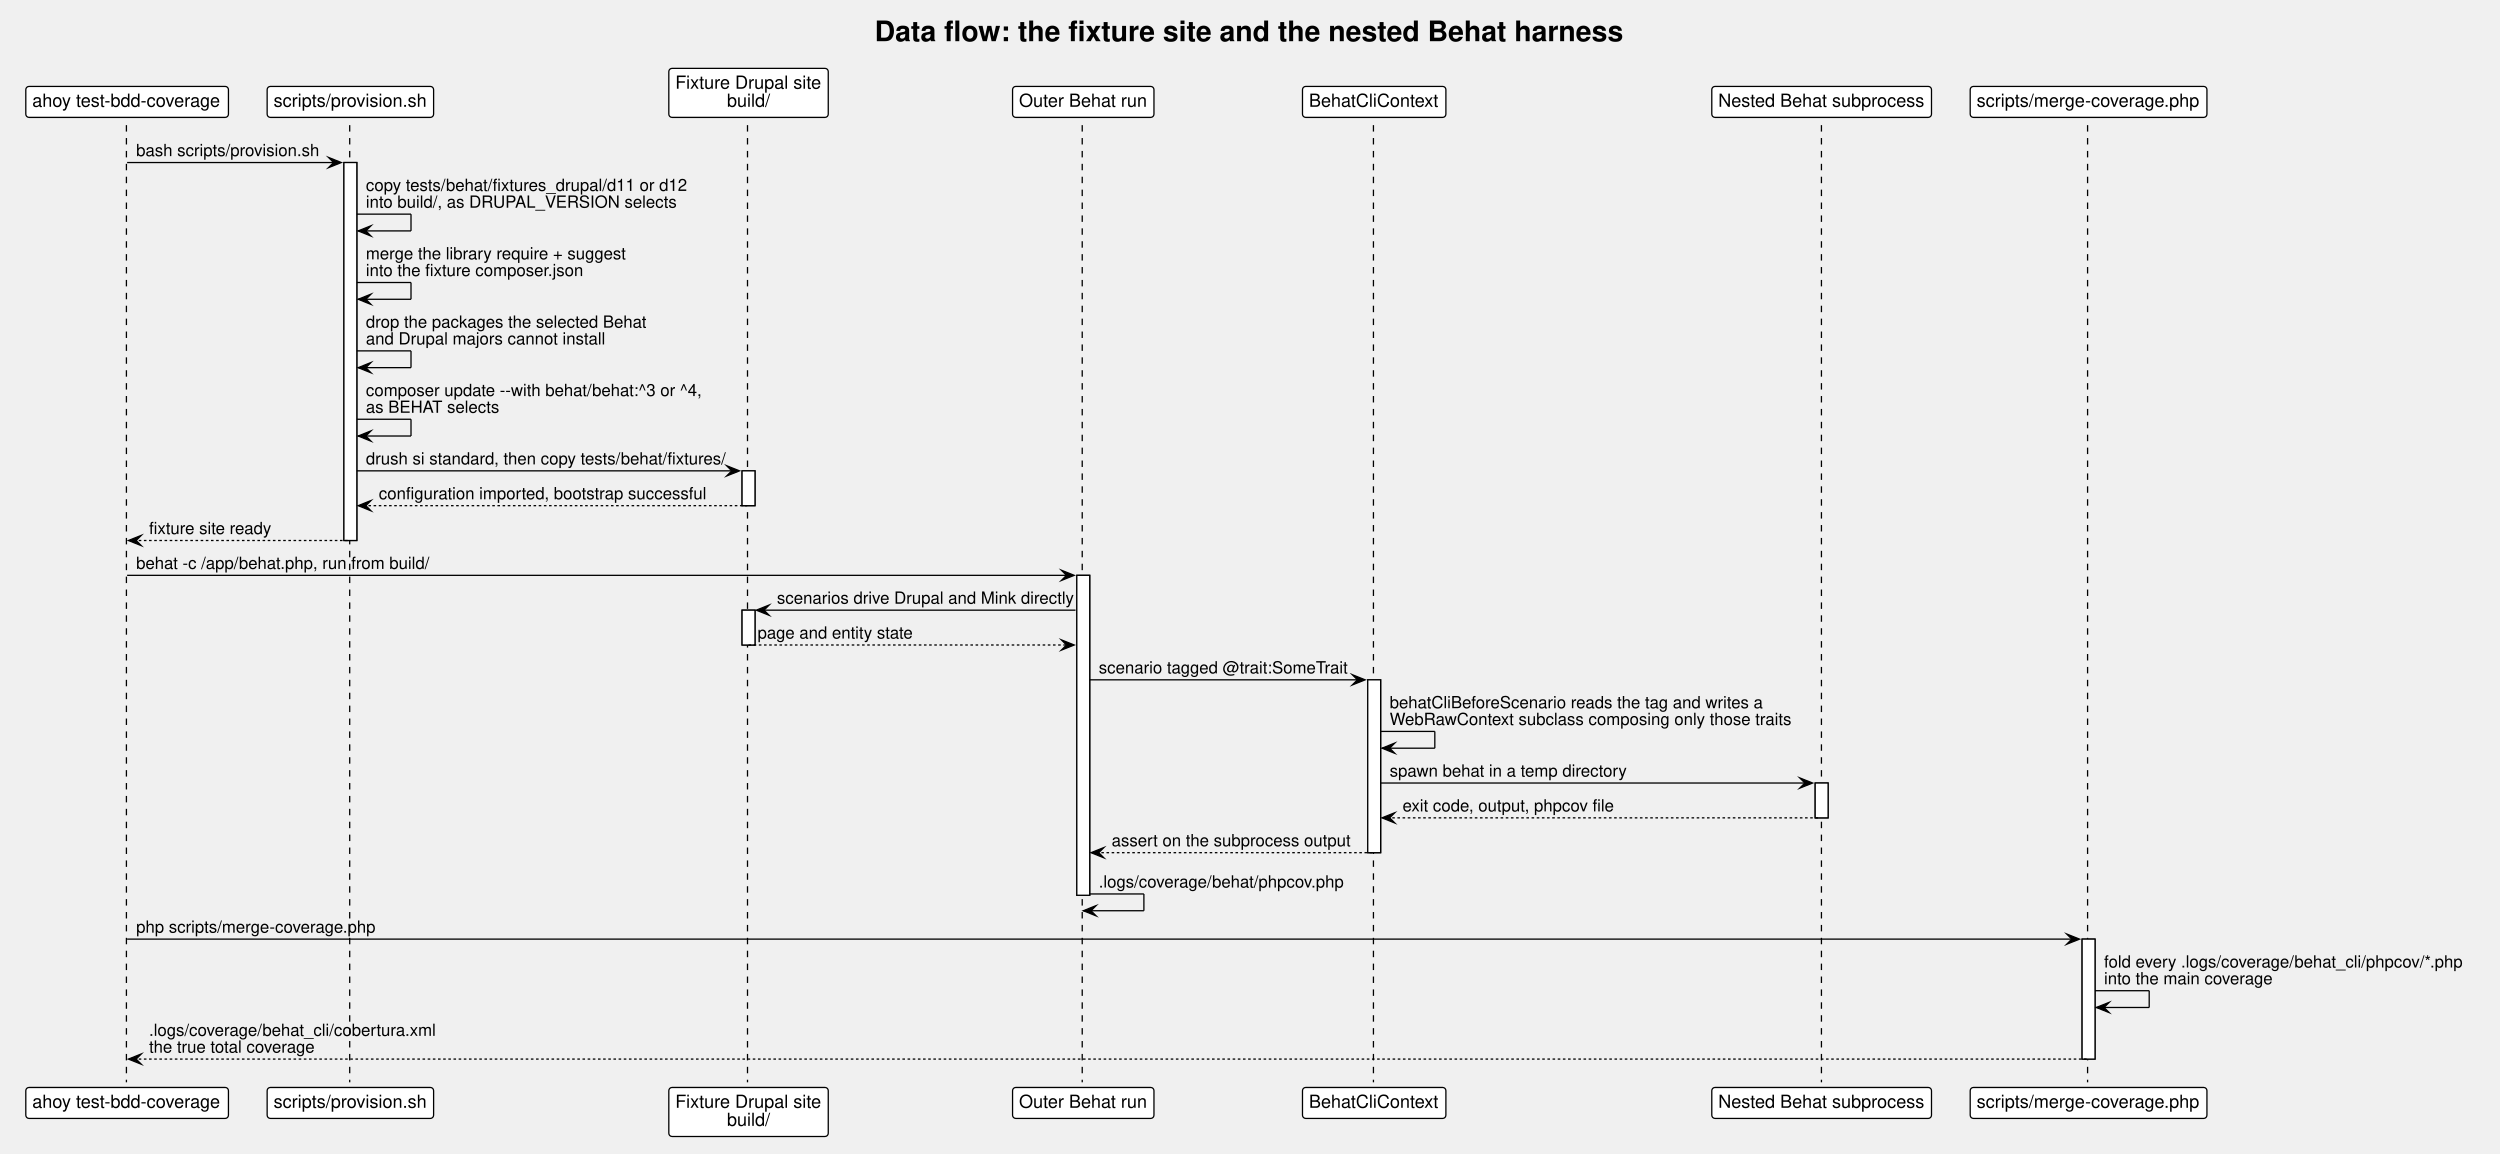
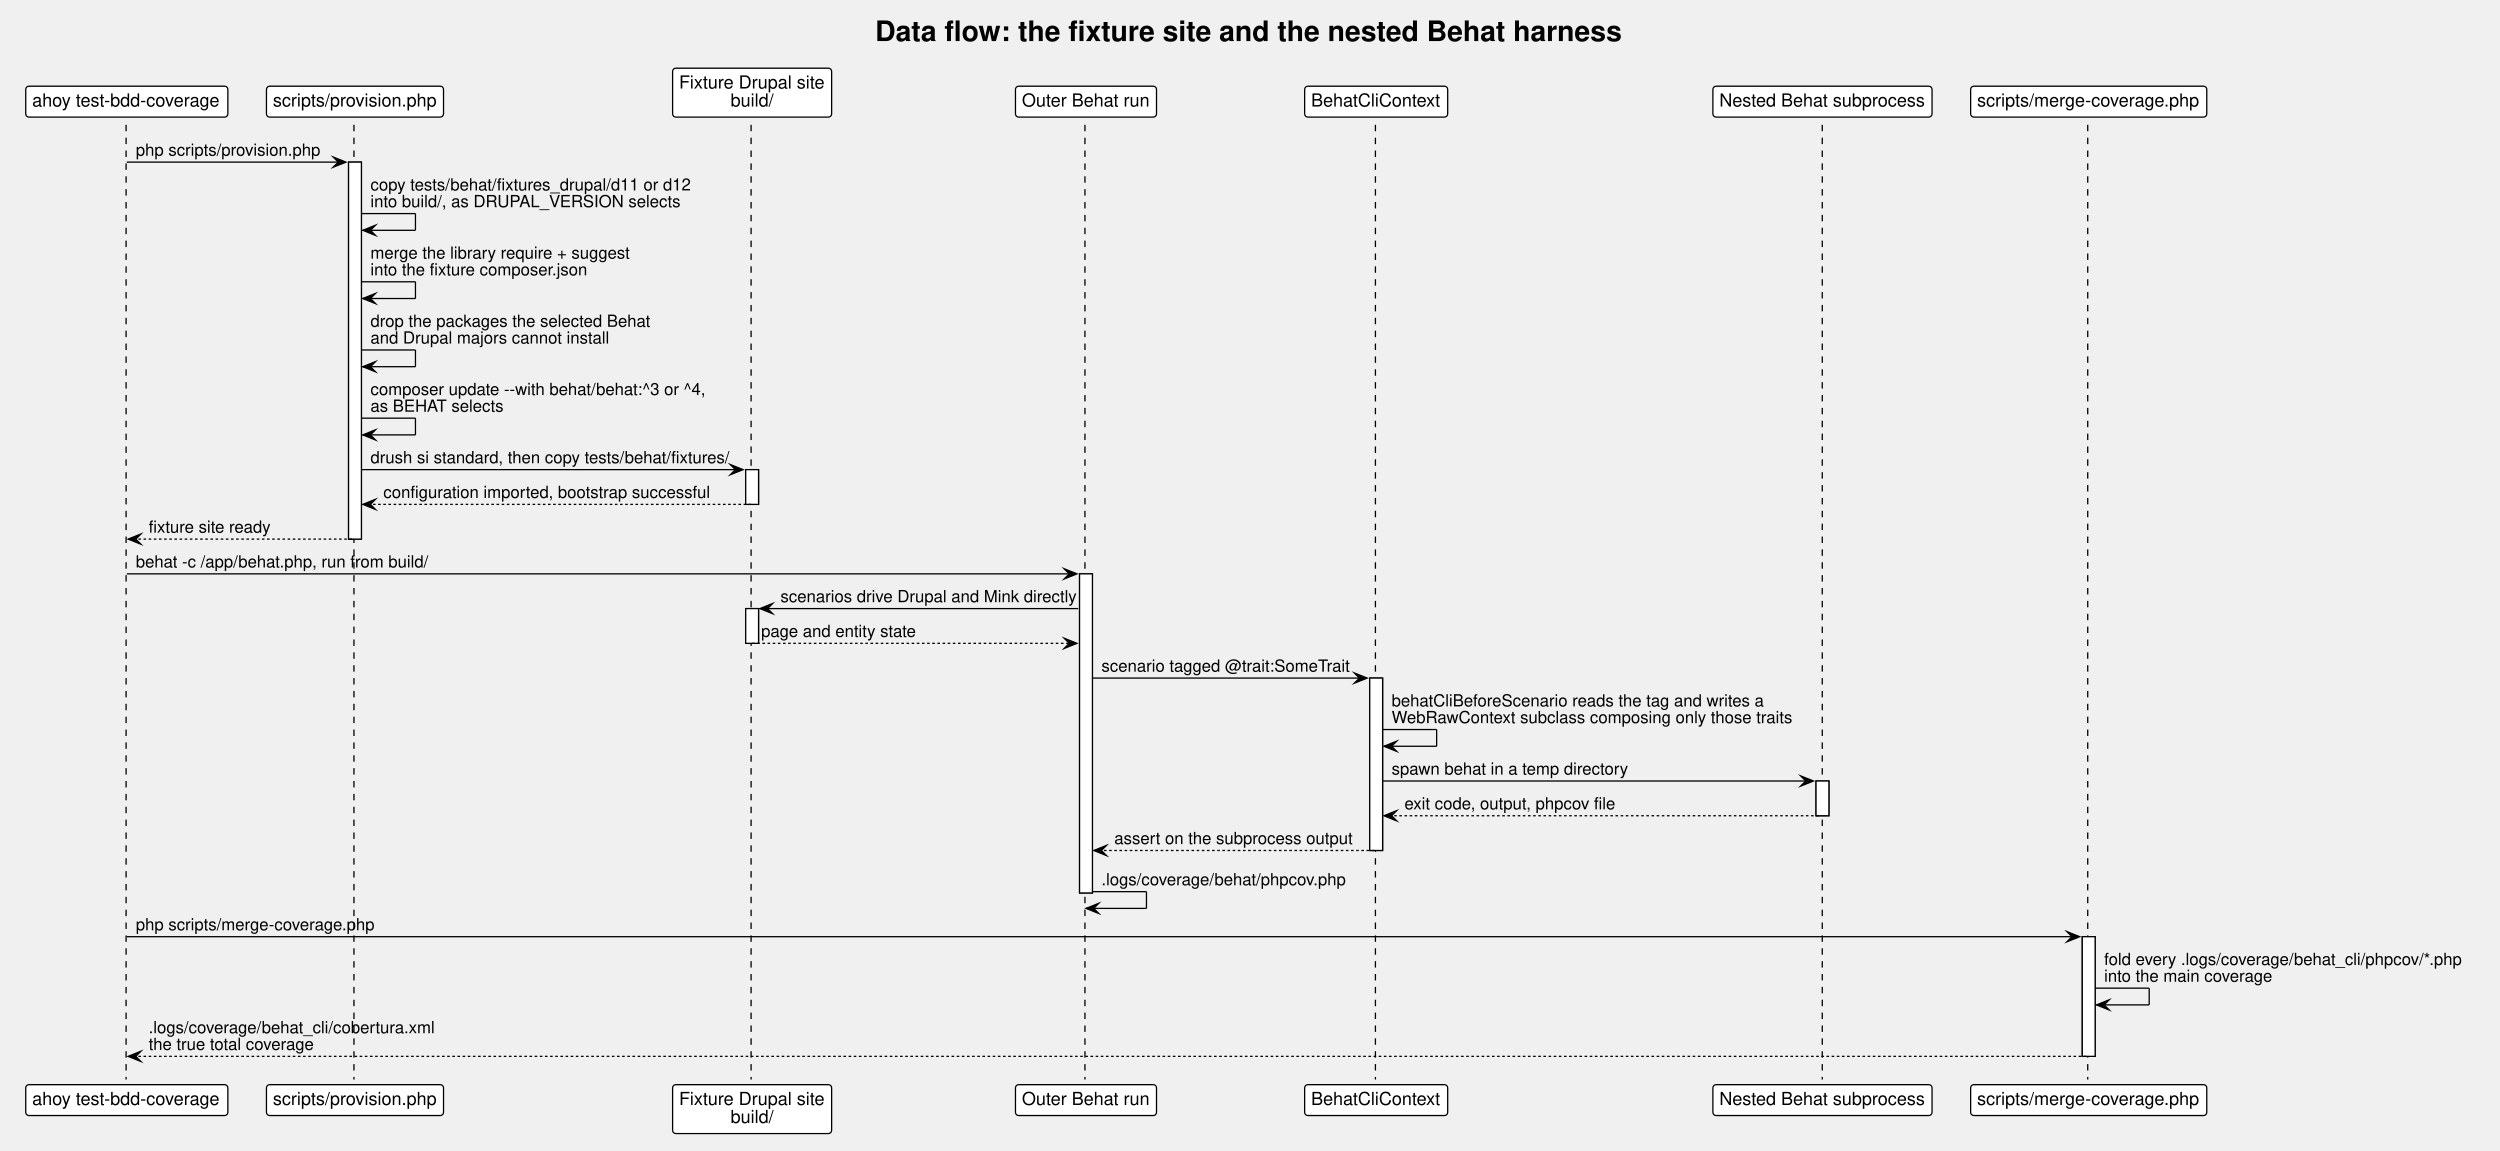
- <svg xmlns="http://www.w3.org/2000/svg" contentStyleType="text/css" data-diagram-type="SEQUENCE" height="894px" preserveAspectRatio="none" style="width:1938px;height:894px;background:#FFFFFF;" version="1.1" viewBox="0 0 1938 894" width="1938px" zoomAndPan="magnify">
+ <svg xmlns="http://www.w3.org/2000/svg" contentStyleType="text/css" data-diagram-type="SEQUENCE" height="894px" preserveAspectRatio="none" style="width:1943px;height:894px;background:#FFFFFF;" version="1.1" viewBox="0 0 1943 894" width="1943px" zoomAndPan="magnify">
  <defs />
  <g>
    <g class="title" data-source-line="10">
-       <text fill="#000000" font-family="Helvetica" font-size="22" font-weight="700" lengthAdjust="spacing" textLength="580.68" x="678.027" y="31.94">Data flow: the fixture site and the nested Behat harness</text>
-     </g>
-     <g>
-       <rect fill="#FFFFFF" height="293" style="stroke:#000000;stroke-width:1;" width="10" x="266.609" y="126" />
-     </g>
-     <g>
-       <rect fill="#FFFFFF" height="27" style="stroke:#000000;stroke-width:1;" width="10" x="575.262" y="365" />
-     </g>
-     <g>
-       <rect fill="#FFFFFF" height="27" style="stroke:#000000;stroke-width:1;" width="10" x="575.262" y="473" />
-     </g>
-     <g>
-       <rect fill="#FFFFFF" height="248" style="stroke:#000000;stroke-width:1;" width="10" x="834.745" y="446" />
-     </g>
-     <g>
-       <rect fill="#FFFFFF" height="134" style="stroke:#000000;stroke-width:1;" width="10" x="1060.273" y="527" />
-     </g>
-     <g>
-       <rect fill="#FFFFFF" height="27" style="stroke:#000000;stroke-width:1;" width="10" x="1407.136" y="607" />
-     </g>
-     <g>
-       <rect fill="#FFFFFF" height="93" style="stroke:#000000;stroke-width:1;" width="10" x="1614.056" y="728" />
+       <text fill="#000000" font-family="Helvetica" font-size="22" font-weight="700" lengthAdjust="spacing" textLength="580.68" x="680.17" y="31.94">Data flow: the fixture site and the nested Behat harness</text>
+     </g>
+     <g>
+       <rect fill="#FFFFFF" height="293" style="stroke:#000000;stroke-width:1;" width="10" x="270.896" y="126" />
+     </g>
+     <g>
+       <rect fill="#FFFFFF" height="27" style="stroke:#000000;stroke-width:1;" width="10" x="579.548" y="365" />
+     </g>
+     <g>
+       <rect fill="#FFFFFF" height="27" style="stroke:#000000;stroke-width:1;" width="10" x="579.548" y="473" />
+     </g>
+     <g>
+       <rect fill="#FFFFFF" height="248" style="stroke:#000000;stroke-width:1;" width="10" x="839.031" y="446" />
+     </g>
+     <g>
+       <rect fill="#FFFFFF" height="134" style="stroke:#000000;stroke-width:1;" width="10" x="1064.559" y="527" />
+     </g>
+     <g>
+       <rect fill="#FFFFFF" height="27" style="stroke:#000000;stroke-width:1;" width="10" x="1411.422" y="607" />
+     </g>
+     <g>
+       <rect fill="#FFFFFF" height="93" style="stroke:#000000;stroke-width:1;" width="10" x="1618.342" y="728" />
    </g>
    <g class="participant-lifeline" data-entity-uid="part1" data-qualified-name="Dev" data-source-line="12" id="part1-lifeline">
      <g>
        <rect fill="#000000" fill-opacity="0" height="742" width="8" x="94.544" y="97" />
        <line style="stroke:#000000;stroke-width:1;stroke-dasharray:5,5;" x1="98" x2="98" y1="97" y2="839" />
      </g>
    </g>
    <g class="participant-lifeline" data-entity-uid="part2" data-qualified-name="Prov" data-source-line="13" id="part2-lifeline">
      <g>
-         <rect fill="#000000" fill-opacity="0" height="742" width="8" x="267.609" y="97" />
-         <line style="stroke:#000000;stroke-width:1;stroke-dasharray:5,5;" x1="271.089" x2="271.089" y1="97" y2="839" />
+         <rect fill="#000000" fill-opacity="0" height="742" width="8" x="271.896" y="97" />
+         <line style="stroke:#000000;stroke-width:1;stroke-dasharray:5,5;" x1="275.089" x2="275.089" y1="97" y2="839" />
      </g>
    </g>
    <g class="participant-lifeline" data-entity-uid="part3" data-qualified-name="Site" data-source-line="14" id="part3-lifeline">
      <g>
-         <rect fill="#000000" fill-opacity="0" height="742" width="8" x="576.262" y="97" />
-         <line style="stroke:#000000;stroke-width:1;stroke-dasharray:5,5;" x1="579.465" x2="579.465" y1="97" y2="839" />
+         <rect fill="#000000" fill-opacity="0" height="742" width="8" x="580.548" y="97" />
+         <line style="stroke:#000000;stroke-width:1;stroke-dasharray:5,5;" x1="583.751" x2="583.751" y1="97" y2="839" />
      </g>
    </g>
    <g class="participant-lifeline" data-entity-uid="part4" data-qualified-name="Behat" data-source-line="15" id="part4-lifeline">
      <g>
-         <rect fill="#000000" fill-opacity="0" height="742" width="8" x="835.745" y="97" />
-         <line style="stroke:#000000;stroke-width:1;stroke-dasharray:5,5;" x1="838.938" x2="838.938" y1="97" y2="839" />
+         <rect fill="#000000" fill-opacity="0" height="742" width="8" x="840.031" y="97" />
+         <line style="stroke:#000000;stroke-width:1;stroke-dasharray:5,5;" x1="843.225" x2="843.225" y1="97" y2="839" />
      </g>
    </g>
    <g class="participant-lifeline" data-entity-uid="part5" data-qualified-name="Cli" data-source-line="16" id="part5-lifeline">
      <g>
-         <rect fill="#000000" fill-opacity="0" height="742" width="8" x="1061.273" y="97" />
-         <line style="stroke:#000000;stroke-width:1;stroke-dasharray:5,5;" x1="1064.69" x2="1064.69" y1="97" y2="839" />
+         <rect fill="#000000" fill-opacity="0" height="742" width="8" x="1065.559" y="97" />
+         <line style="stroke:#000000;stroke-width:1;stroke-dasharray:5,5;" x1="1068.977" x2="1068.977" y1="97" y2="839" />
      </g>
    </g>
    <g class="participant-lifeline" data-entity-uid="part6" data-qualified-name="Sub" data-source-line="17" id="part6-lifeline">
      <g>
-         <rect fill="#000000" fill-opacity="0" height="742" width="8" x="1408.136" y="97" />
-         <line style="stroke:#000000;stroke-width:1;stroke-dasharray:5,5;" x1="1411.978" x2="1411.978" y1="97" y2="839" />
+         <rect fill="#000000" fill-opacity="0" height="742" width="8" x="1412.422" y="97" />
+         <line style="stroke:#000000;stroke-width:1;stroke-dasharray:5,5;" x1="1416.264" x2="1416.264" y1="97" y2="839" />
      </g>
    </g>
    <g class="participant-lifeline" data-entity-uid="part7" data-qualified-name="Merge" data-source-line="18" id="part7-lifeline">
      <g>
-         <rect fill="#000000" fill-opacity="0" height="742" width="8" x="1615.056" y="97" />
-         <line style="stroke:#000000;stroke-width:1;stroke-dasharray:5,5;" x1="1618.294" x2="1618.294" y1="97" y2="839" />
+         <rect fill="#000000" fill-opacity="0" height="742" width="8" x="1619.342" y="97" />
+         <line style="stroke:#000000;stroke-width:1;stroke-dasharray:5,5;" x1="1622.581" x2="1622.581" y1="97" y2="839" />
      </g>
    </g>
    <g class="participant participant-head" data-entity-uid="part1" data-qualified-name="Dev" data-source-line="12" id="part1-head">
      <rect fill="#FFFFFF" height="24" rx="2.5" ry="2.5" style="stroke:#000000;stroke-width:1;" width="157.089" x="20" y="67" />
      <text fill="#000000" font-family="Helvetica" font-size="14" lengthAdjust="spacing" textLength="147.089" x="25" y="82.78">ahoy test-bdd-coverage</text>
    </g>
    <g class="participant participant-tail" data-entity-uid="part1" data-qualified-name="Dev" data-source-line="12" id="part1-tail">
      <rect fill="#FFFFFF" height="24" rx="2.5" ry="2.5" style="stroke:#000000;stroke-width:1;" width="157.089" x="20" y="843" />
      <text fill="#000000" font-family="Helvetica" font-size="14" lengthAdjust="spacing" textLength="147.089" x="25" y="858.78">ahoy test-bdd-coverage</text>
    </g>
    <g class="participant participant-head" data-entity-uid="part2" data-qualified-name="Prov" data-source-line="13" id="part2-head">
-       <rect fill="#FFFFFF" height="24" rx="2.5" ry="2.5" style="stroke:#000000;stroke-width:1;" width="129.041" x="207.089" y="67" />
-       <text fill="#000000" font-family="Helvetica" font-size="14" lengthAdjust="spacing" textLength="119.041" x="212.089" y="82.78">scripts/provision.sh</text>
+       <rect fill="#FFFFFF" height="24" rx="2.5" ry="2.5" style="stroke:#000000;stroke-width:1;" width="137.613" x="207.089" y="67" />
+       <text fill="#000000" font-family="Helvetica" font-size="14" lengthAdjust="spacing" textLength="127.613" x="212.089" y="82.78">scripts/provision.php</text>
    </g>
    <g class="participant participant-tail" data-entity-uid="part2" data-qualified-name="Prov" data-source-line="13" id="part2-tail">
-       <rect fill="#FFFFFF" height="24" rx="2.5" ry="2.5" style="stroke:#000000;stroke-width:1;" width="129.041" x="207.089" y="843" />
-       <text fill="#000000" font-family="Helvetica" font-size="14" lengthAdjust="spacing" textLength="119.041" x="212.089" y="858.78">scripts/provision.sh</text>
+       <rect fill="#FFFFFF" height="24" rx="2.5" ry="2.5" style="stroke:#000000;stroke-width:1;" width="137.613" x="207.089" y="843" />
+       <text fill="#000000" font-family="Helvetica" font-size="14" lengthAdjust="spacing" textLength="127.613" x="212.089" y="858.78">scripts/provision.php</text>
    </g>
    <g class="participant participant-head" data-entity-uid="part3" data-qualified-name="Site" data-source-line="14" id="part3-head">
-       <rect fill="#FFFFFF" height="38" rx="2.5" ry="2.5" style="stroke:#000000;stroke-width:1;" width="123.593" x="518.465" y="53" />
-       <text fill="#000000" font-family="Helvetica" font-size="14" lengthAdjust="spacing" textLength="113.593" x="523.465" y="68.78">Fixture Drupal site</text>
-       <text fill="#000000" font-family="Helvetica" font-size="14" lengthAdjust="spacing" textLength="33.469" x="563.527" y="82.78">build/</text>
+       <rect fill="#FFFFFF" height="38" rx="2.5" ry="2.5" style="stroke:#000000;stroke-width:1;" width="123.593" x="522.751" y="53" />
+       <text fill="#000000" font-family="Helvetica" font-size="14" lengthAdjust="spacing" textLength="113.593" x="527.751" y="68.78">Fixture Drupal site</text>
+       <text fill="#000000" font-family="Helvetica" font-size="14" lengthAdjust="spacing" textLength="33.469" x="567.813" y="82.78">build/</text>
    </g>
    <g class="participant participant-tail" data-entity-uid="part3" data-qualified-name="Site" data-source-line="14" id="part3-tail">
-       <rect fill="#FFFFFF" height="38" rx="2.5" ry="2.5" style="stroke:#000000;stroke-width:1;" width="123.593" x="518.465" y="843" />
-       <text fill="#000000" font-family="Helvetica" font-size="14" lengthAdjust="spacing" textLength="113.593" x="523.465" y="858.78">Fixture Drupal site</text>
-       <text fill="#000000" font-family="Helvetica" font-size="14" lengthAdjust="spacing" textLength="33.469" x="563.527" y="872.78">build/</text>
+       <rect fill="#FFFFFF" height="38" rx="2.5" ry="2.5" style="stroke:#000000;stroke-width:1;" width="123.593" x="522.751" y="843" />
+       <text fill="#000000" font-family="Helvetica" font-size="14" lengthAdjust="spacing" textLength="113.593" x="527.751" y="858.78">Fixture Drupal site</text>
+       <text fill="#000000" font-family="Helvetica" font-size="14" lengthAdjust="spacing" textLength="33.469" x="567.813" y="872.78">build/</text>
    </g>
    <g class="participant participant-head" data-entity-uid="part4" data-qualified-name="Behat" data-source-line="15" id="part4-head">
-       <rect fill="#FFFFFF" height="24" rx="2.5" ry="2.5" style="stroke:#000000;stroke-width:1;" width="109.613" x="784.938" y="67" />
-       <text fill="#000000" font-family="Helvetica" font-size="14" lengthAdjust="spacing" textLength="99.613" x="789.938" y="82.78">Outer Behat run</text>
+       <rect fill="#FFFFFF" height="24" rx="2.5" ry="2.5" style="stroke:#000000;stroke-width:1;" width="109.613" x="789.225" y="67" />
+       <text fill="#000000" font-family="Helvetica" font-size="14" lengthAdjust="spacing" textLength="99.613" x="794.225" y="82.78">Outer Behat run</text>
    </g>
    <g class="participant participant-tail" data-entity-uid="part4" data-qualified-name="Behat" data-source-line="15" id="part4-tail">
-       <rect fill="#FFFFFF" height="24" rx="2.5" ry="2.5" style="stroke:#000000;stroke-width:1;" width="109.613" x="784.938" y="843" />
-       <text fill="#000000" font-family="Helvetica" font-size="14" lengthAdjust="spacing" textLength="99.613" x="789.938" y="858.78">Outer Behat run</text>
+       <rect fill="#FFFFFF" height="24" rx="2.5" ry="2.5" style="stroke:#000000;stroke-width:1;" width="109.613" x="789.225" y="843" />
+       <text fill="#000000" font-family="Helvetica" font-size="14" lengthAdjust="spacing" textLength="99.613" x="794.225" y="858.78">Outer Behat run</text>
    </g>
    <g class="participant participant-head" data-entity-uid="part5" data-qualified-name="Cli" data-source-line="16" id="part5-head">
-       <rect fill="#FFFFFF" height="24" rx="2.5" ry="2.5" style="stroke:#000000;stroke-width:1;" width="111.165" x="1009.69" y="67" />
-       <text fill="#000000" font-family="Helvetica" font-size="14" lengthAdjust="spacing" textLength="101.165" x="1014.69" y="82.78">BehatCliContext</text>
+       <rect fill="#FFFFFF" height="24" rx="2.5" ry="2.5" style="stroke:#000000;stroke-width:1;" width="111.165" x="1013.977" y="67" />
+       <text fill="#000000" font-family="Helvetica" font-size="14" lengthAdjust="spacing" textLength="101.165" x="1018.977" y="82.78">BehatCliContext</text>
    </g>
    <g class="participant participant-tail" data-entity-uid="part5" data-qualified-name="Cli" data-source-line="16" id="part5-tail">
-       <rect fill="#FFFFFF" height="24" rx="2.5" ry="2.5" style="stroke:#000000;stroke-width:1;" width="111.165" x="1009.69" y="843" />
-       <text fill="#000000" font-family="Helvetica" font-size="14" lengthAdjust="spacing" textLength="101.165" x="1014.69" y="858.78">BehatCliContext</text>
+       <rect fill="#FFFFFF" height="24" rx="2.5" ry="2.5" style="stroke:#000000;stroke-width:1;" width="111.165" x="1013.977" y="843" />
+       <text fill="#000000" font-family="Helvetica" font-size="14" lengthAdjust="spacing" textLength="101.165" x="1018.977" y="858.78">BehatCliContext</text>
    </g>
    <g class="participant participant-head" data-entity-uid="part6" data-qualified-name="Sub" data-source-line="17" id="part6-head">
-       <rect fill="#FFFFFF" height="24" rx="2.5" ry="2.5" style="stroke:#000000;stroke-width:1;" width="170.316" x="1326.978" y="67" />
-       <text fill="#000000" font-family="Helvetica" font-size="14" lengthAdjust="spacing" textLength="160.316" x="1331.978" y="82.78">Nested Behat subprocess</text>
+       <rect fill="#FFFFFF" height="24" rx="2.5" ry="2.5" style="stroke:#000000;stroke-width:1;" width="170.316" x="1331.264" y="67" />
+       <text fill="#000000" font-family="Helvetica" font-size="14" lengthAdjust="spacing" textLength="160.316" x="1336.264" y="82.78">Nested Behat subprocess</text>
    </g>
    <g class="participant participant-tail" data-entity-uid="part6" data-qualified-name="Sub" data-source-line="17" id="part6-tail">
-       <rect fill="#FFFFFF" height="24" rx="2.5" ry="2.5" style="stroke:#000000;stroke-width:1;" width="170.316" x="1326.978" y="843" />
-       <text fill="#000000" font-family="Helvetica" font-size="14" lengthAdjust="spacing" textLength="160.316" x="1331.978" y="858.78">Nested Behat subprocess</text>
+       <rect fill="#FFFFFF" height="24" rx="2.5" ry="2.5" style="stroke:#000000;stroke-width:1;" width="170.316" x="1331.264" y="843" />
+       <text fill="#000000" font-family="Helvetica" font-size="14" lengthAdjust="spacing" textLength="160.316" x="1336.264" y="858.78">Nested Behat subprocess</text>
    </g>
    <g class="participant participant-head" data-entity-uid="part7" data-qualified-name="Merge" data-source-line="18" id="part7-head">
-       <rect fill="#FFFFFF" height="24" rx="2.5" ry="2.5" style="stroke:#000000;stroke-width:1;" width="183.523" x="1527.294" y="67" />
-       <text fill="#000000" font-family="Helvetica" font-size="14" lengthAdjust="spacing" textLength="173.523" x="1532.294" y="82.78">scripts/merge-coverage.php</text>
+       <rect fill="#FFFFFF" height="24" rx="2.5" ry="2.5" style="stroke:#000000;stroke-width:1;" width="183.523" x="1531.581" y="67" />
+       <text fill="#000000" font-family="Helvetica" font-size="14" lengthAdjust="spacing" textLength="173.523" x="1536.581" y="82.78">scripts/merge-coverage.php</text>
    </g>
    <g class="participant participant-tail" data-entity-uid="part7" data-qualified-name="Merge" data-source-line="18" id="part7-tail">
-       <rect fill="#FFFFFF" height="24" rx="2.5" ry="2.5" style="stroke:#000000;stroke-width:1;" width="183.523" x="1527.294" y="843" />
-       <text fill="#000000" font-family="Helvetica" font-size="14" lengthAdjust="spacing" textLength="173.523" x="1532.294" y="858.78">scripts/merge-coverage.php</text>
-     </g>
-     <g>
-       <rect fill="#FFFFFF" height="293" style="stroke:#000000;stroke-width:1;" width="10" x="266.609" y="126" />
-     </g>
-     <g>
-       <rect fill="#FFFFFF" height="27" style="stroke:#000000;stroke-width:1;" width="10" x="575.262" y="365" />
-     </g>
-     <g>
-       <rect fill="#FFFFFF" height="27" style="stroke:#000000;stroke-width:1;" width="10" x="575.262" y="473" />
-     </g>
-     <g>
-       <rect fill="#FFFFFF" height="248" style="stroke:#000000;stroke-width:1;" width="10" x="834.745" y="446" />
-     </g>
-     <g>
-       <rect fill="#FFFFFF" height="134" style="stroke:#000000;stroke-width:1;" width="10" x="1060.273" y="527" />
-     </g>
-     <g>
-       <rect fill="#FFFFFF" height="27" style="stroke:#000000;stroke-width:1;" width="10" x="1407.136" y="607" />
-     </g>
-     <g>
-       <rect fill="#FFFFFF" height="93" style="stroke:#000000;stroke-width:1;" width="10" x="1614.056" y="728" />
+       <rect fill="#FFFFFF" height="24" rx="2.5" ry="2.5" style="stroke:#000000;stroke-width:1;" width="183.523" x="1531.581" y="843" />
+       <text fill="#000000" font-family="Helvetica" font-size="14" lengthAdjust="spacing" textLength="173.523" x="1536.581" y="858.78">scripts/merge-coverage.php</text>
+     </g>
+     <g>
+       <rect fill="#FFFFFF" height="293" style="stroke:#000000;stroke-width:1;" width="10" x="270.896" y="126" />
+     </g>
+     <g>
+       <rect fill="#FFFFFF" height="27" style="stroke:#000000;stroke-width:1;" width="10" x="579.548" y="365" />
+     </g>
+     <g>
+       <rect fill="#FFFFFF" height="27" style="stroke:#000000;stroke-width:1;" width="10" x="579.548" y="473" />
+     </g>
+     <g>
+       <rect fill="#FFFFFF" height="248" style="stroke:#000000;stroke-width:1;" width="10" x="839.031" y="446" />
+     </g>
+     <g>
+       <rect fill="#FFFFFF" height="134" style="stroke:#000000;stroke-width:1;" width="10" x="1064.559" y="527" />
+     </g>
+     <g>
+       <rect fill="#FFFFFF" height="27" style="stroke:#000000;stroke-width:1;" width="10" x="1411.422" y="607" />
+     </g>
+     <g>
+       <rect fill="#FFFFFF" height="93" style="stroke:#000000;stroke-width:1;" width="10" x="1618.342" y="728" />
    </g>
    <g class="message" data-entity-1="part1" data-entity-2="part2" data-source-line="20" id="msg1">
-       <polygon fill="#000000" points="254.609,122,264.609,126,254.609,130,258.609,126" style="stroke:#000000;stroke-width:1;stroke-linejoin:miter;stroke-miterlimit:10;" />
-       <line style="stroke:#000000;stroke-width:1;" x1="98.544" x2="260.609" y1="126" y2="126" />
-       <text fill="#000000" font-family="Helvetica" font-size="13" lengthAdjust="spacing" textLength="142.34" x="105.544" y="121.01">bash scripts/provision.sh</text>
+       <polygon fill="#000000" points="258.896,122,268.896,126,258.896,130,262.896,126" style="stroke:#000000;stroke-width:1;stroke-linejoin:miter;stroke-miterlimit:10;" />
+       <line style="stroke:#000000;stroke-width:1;" x1="98.544" x2="264.896" y1="126" y2="126" />
+       <text fill="#000000" font-family="Helvetica" font-size="13" lengthAdjust="spacing" textLength="143.8" x="105.544" y="121.01">php scripts/provision.php</text>
    </g>
    <g class="message" data-entity-1="part2" data-entity-2="part2" data-source-line="22" id="msg2">
-       <line style="stroke:#000000;stroke-width:1;" x1="276.609" x2="318.609" y1="166" y2="166" />
-       <line style="stroke:#000000;stroke-width:1;" x1="318.609" x2="318.609" y1="166" y2="179" />
-       <line style="stroke:#000000;stroke-width:1;" x1="277.609" x2="318.609" y1="179" y2="179" />
-       <polygon fill="#000000" points="287.609,175,277.609,179,287.609,183,283.609,179" style="stroke:#000000;stroke-width:1;stroke-linejoin:miter;stroke-miterlimit:10;" />
-       <text fill="#000000" font-family="Helvetica" font-size="13" lengthAdjust="spacing" textLength="249.323" x="283.609" y="148.01">copy tests/behat/fixtures_drupal/d11 or d12</text>
-       <text fill="#000000" font-family="Helvetica" font-size="13" lengthAdjust="spacing" textLength="242.766" x="283.609" y="161.01">into build/, as DRUPAL_VERSION selects</text>
+       <line style="stroke:#000000;stroke-width:1;" x1="280.896" x2="322.896" y1="166" y2="166" />
+       <line style="stroke:#000000;stroke-width:1;" x1="322.896" x2="322.896" y1="166" y2="179" />
+       <line style="stroke:#000000;stroke-width:1;" x1="281.896" x2="322.896" y1="179" y2="179" />
+       <polygon fill="#000000" points="291.896,175,281.896,179,291.896,183,287.896,179" style="stroke:#000000;stroke-width:1;stroke-linejoin:miter;stroke-miterlimit:10;" />
+       <text fill="#000000" font-family="Helvetica" font-size="13" lengthAdjust="spacing" textLength="249.323" x="287.896" y="148.01">copy tests/behat/fixtures_drupal/d11 or d12</text>
+       <text fill="#000000" font-family="Helvetica" font-size="13" lengthAdjust="spacing" textLength="242.766" x="287.896" y="161.01">into build/, as DRUPAL_VERSION selects</text>
    </g>
    <g class="message" data-entity-1="part2" data-entity-2="part2" data-source-line="23" id="msg3">
-       <line style="stroke:#000000;stroke-width:1;" x1="276.609" x2="318.609" y1="219" y2="219" />
-       <line style="stroke:#000000;stroke-width:1;" x1="318.609" x2="318.609" y1="219" y2="232" />
-       <line style="stroke:#000000;stroke-width:1;" x1="277.609" x2="318.609" y1="232" y2="232" />
-       <polygon fill="#000000" points="287.609,228,277.609,232,287.609,236,283.609,232" style="stroke:#000000;stroke-width:1;stroke-linejoin:miter;stroke-miterlimit:10;" />
-       <text fill="#000000" font-family="Helvetica" font-size="13" lengthAdjust="spacing" textLength="201.963" x="283.609" y="201.01">merge the library require + suggest</text>
-       <text fill="#000000" font-family="Helvetica" font-size="13" lengthAdjust="spacing" textLength="169.806" x="283.609" y="214.01">into the fixture composer.json</text>
+       <line style="stroke:#000000;stroke-width:1;" x1="280.896" x2="322.896" y1="219" y2="219" />
+       <line style="stroke:#000000;stroke-width:1;" x1="322.896" x2="322.896" y1="219" y2="232" />
+       <line style="stroke:#000000;stroke-width:1;" x1="281.896" x2="322.896" y1="232" y2="232" />
+       <polygon fill="#000000" points="291.896,228,281.896,232,291.896,236,287.896,232" style="stroke:#000000;stroke-width:1;stroke-linejoin:miter;stroke-miterlimit:10;" />
+       <text fill="#000000" font-family="Helvetica" font-size="13" lengthAdjust="spacing" textLength="201.963" x="287.896" y="201.01">merge the library require + suggest</text>
+       <text fill="#000000" font-family="Helvetica" font-size="13" lengthAdjust="spacing" textLength="169.806" x="287.896" y="214.01">into the fixture composer.json</text>
    </g>
    <g class="message" data-entity-1="part2" data-entity-2="part2" data-source-line="24" id="msg4">
-       <line style="stroke:#000000;stroke-width:1;" x1="276.609" x2="318.609" y1="272" y2="272" />
-       <line style="stroke:#000000;stroke-width:1;" x1="318.609" x2="318.609" y1="272" y2="285" />
-       <line style="stroke:#000000;stroke-width:1;" x1="277.609" x2="318.609" y1="285" y2="285" />
-       <polygon fill="#000000" points="287.609,281,277.609,285,287.609,289,283.609,285" style="stroke:#000000;stroke-width:1;stroke-linejoin:miter;stroke-miterlimit:10;" />
-       <text fill="#000000" font-family="Helvetica" font-size="13" lengthAdjust="spacing" textLength="218.264" x="283.609" y="254.01">drop the packages the selected Behat</text>
-       <text fill="#000000" font-family="Helvetica" font-size="13" lengthAdjust="spacing" textLength="185.707" x="283.609" y="267.01">and Drupal majors cannot install</text>
+       <line style="stroke:#000000;stroke-width:1;" x1="280.896" x2="322.896" y1="272" y2="272" />
+       <line style="stroke:#000000;stroke-width:1;" x1="322.896" x2="322.896" y1="272" y2="285" />
+       <line style="stroke:#000000;stroke-width:1;" x1="281.896" x2="322.896" y1="285" y2="285" />
+       <polygon fill="#000000" points="291.896,281,281.896,285,291.896,289,287.896,285" style="stroke:#000000;stroke-width:1;stroke-linejoin:miter;stroke-miterlimit:10;" />
+       <text fill="#000000" font-family="Helvetica" font-size="13" lengthAdjust="spacing" textLength="218.264" x="287.896" y="254.01">drop the packages the selected Behat</text>
+       <text fill="#000000" font-family="Helvetica" font-size="13" lengthAdjust="spacing" textLength="185.707" x="287.896" y="267.01">and Drupal majors cannot install</text>
    </g>
    <g class="message" data-entity-1="part2" data-entity-2="part2" data-source-line="25" id="msg5">
-       <line style="stroke:#000000;stroke-width:1;" x1="276.609" x2="318.609" y1="325" y2="325" />
-       <line style="stroke:#000000;stroke-width:1;" x1="318.609" x2="318.609" y1="325" y2="338" />
-       <line style="stroke:#000000;stroke-width:1;" x1="277.609" x2="318.609" y1="338" y2="338" />
-       <polygon fill="#000000" points="287.609,334,277.609,338,287.609,342,283.609,338" style="stroke:#000000;stroke-width:1;stroke-linejoin:miter;stroke-miterlimit:10;" />
-       <text fill="#000000" font-family="Helvetica" font-size="13" lengthAdjust="spacing" textLength="260.793" x="283.609" y="307.01">composer update --with behat/behat:^3 or ^4,</text>
-       <text fill="#000000" font-family="Helvetica" font-size="13" lengthAdjust="spacing" textLength="104.755" x="283.609" y="320.01">as BEHAT selects</text>
+       <line style="stroke:#000000;stroke-width:1;" x1="280.896" x2="322.896" y1="325" y2="325" />
+       <line style="stroke:#000000;stroke-width:1;" x1="322.896" x2="322.896" y1="325" y2="338" />
+       <line style="stroke:#000000;stroke-width:1;" x1="281.896" x2="322.896" y1="338" y2="338" />
+       <polygon fill="#000000" points="291.896,334,281.896,338,291.896,342,287.896,338" style="stroke:#000000;stroke-width:1;stroke-linejoin:miter;stroke-miterlimit:10;" />
+       <text fill="#000000" font-family="Helvetica" font-size="13" lengthAdjust="spacing" textLength="260.793" x="287.896" y="307.01">composer update --with behat/behat:^3 or ^4,</text>
+       <text fill="#000000" font-family="Helvetica" font-size="13" lengthAdjust="spacing" textLength="104.755" x="287.896" y="320.01">as BEHAT selects</text>
    </g>
    <g class="message" data-entity-1="part2" data-entity-2="part3" data-source-line="26" id="msg6">
-       <polygon fill="#000000" points="563.262,361,573.262,365,563.262,369,567.262,365" style="stroke:#000000;stroke-width:1;stroke-linejoin:miter;stroke-miterlimit:10;" />
-       <line style="stroke:#000000;stroke-width:1;" x1="276.609" x2="569.262" y1="365" y2="365" />
-       <text fill="#000000" font-family="Helvetica" font-size="13" lengthAdjust="spacing" textLength="279.652" x="283.609" y="360.01">drush si standard, then copy tests/behat/fixtures/</text>
+       <polygon fill="#000000" points="567.548,361,577.548,365,567.548,369,571.548,365" style="stroke:#000000;stroke-width:1;stroke-linejoin:miter;stroke-miterlimit:10;" />
+       <line style="stroke:#000000;stroke-width:1;" x1="280.896" x2="573.548" y1="365" y2="365" />
+       <text fill="#000000" font-family="Helvetica" font-size="13" lengthAdjust="spacing" textLength="279.652" x="287.896" y="360.01">drush si standard, then copy tests/behat/fixtures/</text>
    </g>
    <g class="message" data-entity-1="part3" data-entity-2="part2" data-source-line="28" id="msg7">
-       <polygon fill="#000000" points="287.609,388,277.609,392,287.609,396,283.609,392" style="stroke:#000000;stroke-width:1;stroke-linejoin:miter;stroke-miterlimit:10;" />
-       <line style="stroke:#000000;stroke-width:1;stroke-dasharray:2,2;" x1="281.609" x2="579.262" y1="392" y2="392" />
-       <text fill="#000000" font-family="Helvetica" font-size="13" lengthAdjust="spacing" textLength="254.357" x="293.609" y="387.01">configuration imported, bootstrap successful</text>
+       <polygon fill="#000000" points="291.896,388,281.896,392,291.896,396,287.896,392" style="stroke:#000000;stroke-width:1;stroke-linejoin:miter;stroke-miterlimit:10;" />
+       <line style="stroke:#000000;stroke-width:1;stroke-dasharray:2,2;" x1="285.896" x2="583.548" y1="392" y2="392" />
+       <text fill="#000000" font-family="Helvetica" font-size="13" lengthAdjust="spacing" textLength="254.357" x="297.896" y="387.01">configuration imported, bootstrap successful</text>
    </g>
    <g class="message" data-entity-1="part2" data-entity-2="part1" data-source-line="30" id="msg8">
      <polygon fill="#000000" points="109.544,415,99.544,419,109.544,423,105.544,419" style="stroke:#000000;stroke-width:1;stroke-linejoin:miter;stroke-miterlimit:10;" />
-       <line style="stroke:#000000;stroke-width:1;stroke-dasharray:2,2;" x1="103.544" x2="270.609" y1="419" y2="419" />
+       <line style="stroke:#000000;stroke-width:1;stroke-dasharray:2,2;" x1="103.544" x2="274.896" y1="419" y2="419" />
      <text fill="#000000" font-family="Helvetica" font-size="13" lengthAdjust="spacing" textLength="95.374" x="115.544" y="414.01">fixture site ready</text>
    </g>
    <g class="message" data-entity-1="part1" data-entity-2="part4" data-source-line="33" id="msg9">
-       <polygon fill="#000000" points="822.745,442,832.745,446,822.745,450,826.745,446" style="stroke:#000000;stroke-width:1;stroke-linejoin:miter;stroke-miterlimit:10;" />
-       <line style="stroke:#000000;stroke-width:1;" x1="98.544" x2="828.745" y1="446" y2="446" />
+       <polygon fill="#000000" points="827.031,442,837.031,446,827.031,450,831.031,446" style="stroke:#000000;stroke-width:1;stroke-linejoin:miter;stroke-miterlimit:10;" />
+       <line style="stroke:#000000;stroke-width:1;" x1="98.544" x2="833.031" y1="446" y2="446" />
      <text fill="#000000" font-family="Helvetica" font-size="13" lengthAdjust="spacing" textLength="227.646" x="105.544" y="441.01">behat -c /app/behat.php, run from build/</text>
    </g>
    <g class="message" data-entity-1="part4" data-entity-2="part3" data-source-line="36" id="msg10">
-       <polygon fill="#000000" points="596.262,469,586.262,473,596.262,477,592.262,473" style="stroke:#000000;stroke-width:1;stroke-linejoin:miter;stroke-miterlimit:10;" />
-       <line style="stroke:#000000;stroke-width:1;" x1="590.262" x2="833.745" y1="473" y2="473" />
-       <text fill="#000000" font-family="Helvetica" font-size="13" lengthAdjust="spacing" textLength="230.483" x="602.262" y="468.01">scenarios drive Drupal and Mink directly</text>
+       <polygon fill="#000000" points="600.548,469,590.548,473,600.548,477,596.548,473" style="stroke:#000000;stroke-width:1;stroke-linejoin:miter;stroke-miterlimit:10;" />
+       <line style="stroke:#000000;stroke-width:1;" x1="594.548" x2="838.031" y1="473" y2="473" />
+       <text fill="#000000" font-family="Helvetica" font-size="13" lengthAdjust="spacing" textLength="230.483" x="606.548" y="468.01">scenarios drive Drupal and Mink directly</text>
    </g>
    <g class="message" data-entity-1="part3" data-entity-2="part4" data-source-line="38" id="msg11">
-       <polygon fill="#000000" points="822.745,496,832.745,500,822.745,504,826.745,500" style="stroke:#000000;stroke-width:1;stroke-linejoin:miter;stroke-miterlimit:10;" />
-       <line style="stroke:#000000;stroke-width:1;stroke-dasharray:2,2;" x1="580.262" x2="828.745" y1="500" y2="500" />
-       <text fill="#000000" font-family="Helvetica" font-size="13" lengthAdjust="spacing" textLength="120.701" x="587.262" y="495.01">page and entity state</text>
+       <polygon fill="#000000" points="827.031,496,837.031,500,827.031,504,831.031,500" style="stroke:#000000;stroke-width:1;stroke-linejoin:miter;stroke-miterlimit:10;" />
+       <line style="stroke:#000000;stroke-width:1;stroke-dasharray:2,2;" x1="584.548" x2="833.031" y1="500" y2="500" />
+       <text fill="#000000" font-family="Helvetica" font-size="13" lengthAdjust="spacing" textLength="120.701" x="591.548" y="495.01">page and entity state</text>
    </g>
    <g class="message" data-entity-1="part4" data-entity-2="part5" data-source-line="41" id="msg12">
-       <polygon fill="#000000" points="1048.273,523,1058.273,527,1048.273,531,1052.273,527" style="stroke:#000000;stroke-width:1;stroke-linejoin:miter;stroke-miterlimit:10;" />
-       <line style="stroke:#000000;stroke-width:1;" x1="844.745" x2="1054.273" y1="527" y2="527" />
-       <text fill="#000000" font-family="Helvetica" font-size="13" lengthAdjust="spacing" textLength="194.562" x="851.745" y="522.01">scenario tagged @trait:SomeTrait</text>
+       <polygon fill="#000000" points="1052.559,523,1062.559,527,1052.559,531,1056.559,527" style="stroke:#000000;stroke-width:1;stroke-linejoin:miter;stroke-miterlimit:10;" />
+       <line style="stroke:#000000;stroke-width:1;" x1="849.031" x2="1058.559" y1="527" y2="527" />
+       <text fill="#000000" font-family="Helvetica" font-size="13" lengthAdjust="spacing" textLength="194.562" x="856.031" y="522.01">scenario tagged @trait:SomeTrait</text>
    </g>
    <g class="message" data-entity-1="part5" data-entity-2="part5" data-source-line="43" id="msg13">
-       <line style="stroke:#000000;stroke-width:1;" x1="1070.273" x2="1112.273" y1="567" y2="567" />
-       <line style="stroke:#000000;stroke-width:1;" x1="1112.273" x2="1112.273" y1="567" y2="580" />
-       <line style="stroke:#000000;stroke-width:1;" x1="1071.273" x2="1112.273" y1="580" y2="580" />
-       <polygon fill="#000000" points="1081.273,576,1071.273,580,1081.273,584,1077.273,580" style="stroke:#000000;stroke-width:1;stroke-linejoin:miter;stroke-miterlimit:10;" />
-       <text fill="#000000" font-family="Helvetica" font-size="13" lengthAdjust="spacing" textLength="290.507" x="1077.273" y="549.01">behatCliBeforeScenario reads the tag and writes a</text>
-       <text fill="#000000" font-family="Helvetica" font-size="13" lengthAdjust="spacing" textLength="312.863" x="1077.273" y="562.01">WebRawContext subclass composing only those traits</text>
+       <line style="stroke:#000000;stroke-width:1;" x1="1074.559" x2="1116.559" y1="567" y2="567" />
+       <line style="stroke:#000000;stroke-width:1;" x1="1116.559" x2="1116.559" y1="567" y2="580" />
+       <line style="stroke:#000000;stroke-width:1;" x1="1075.559" x2="1116.559" y1="580" y2="580" />
+       <polygon fill="#000000" points="1085.559,576,1075.559,580,1085.559,584,1081.559,580" style="stroke:#000000;stroke-width:1;stroke-linejoin:miter;stroke-miterlimit:10;" />
+       <text fill="#000000" font-family="Helvetica" font-size="13" lengthAdjust="spacing" textLength="290.507" x="1081.559" y="549.01">behatCliBeforeScenario reads the tag and writes a</text>
+       <text fill="#000000" font-family="Helvetica" font-size="13" lengthAdjust="spacing" textLength="312.863" x="1081.559" y="562.01">WebRawContext subclass composing only those traits</text>
    </g>
    <g class="message" data-entity-1="part5" data-entity-2="part6" data-source-line="44" id="msg14">
-       <polygon fill="#000000" points="1395.136,603,1405.136,607,1395.136,611,1399.136,607" style="stroke:#000000;stroke-width:1;stroke-linejoin:miter;stroke-miterlimit:10;" />
-       <line style="stroke:#000000;stroke-width:1;" x1="1070.273" x2="1401.136" y1="607" y2="607" />
-       <text fill="#000000" font-family="Helvetica" font-size="13" lengthAdjust="spacing" textLength="184.266" x="1077.273" y="602.01">spawn behat in a temp directory</text>
+       <polygon fill="#000000" points="1399.422,603,1409.422,607,1399.422,611,1403.422,607" style="stroke:#000000;stroke-width:1;stroke-linejoin:miter;stroke-miterlimit:10;" />
+       <line style="stroke:#000000;stroke-width:1;" x1="1074.559" x2="1405.422" y1="607" y2="607" />
+       <text fill="#000000" font-family="Helvetica" font-size="13" lengthAdjust="spacing" textLength="184.266" x="1081.559" y="602.01">spawn behat in a temp directory</text>
    </g>
    <g class="message" data-entity-1="part6" data-entity-2="part5" data-source-line="46" id="msg15">
-       <polygon fill="#000000" points="1081.273,630,1071.273,634,1081.273,638,1077.273,634" style="stroke:#000000;stroke-width:1;stroke-linejoin:miter;stroke-miterlimit:10;" />
-       <line style="stroke:#000000;stroke-width:1;stroke-dasharray:2,2;" x1="1075.273" x2="1411.136" y1="634" y2="634" />
-       <text fill="#000000" font-family="Helvetica" font-size="13" lengthAdjust="spacing" textLength="164.773" x="1087.273" y="629.01">exit code, output, phpcov file</text>
+       <polygon fill="#000000" points="1085.559,630,1075.559,634,1085.559,638,1081.559,634" style="stroke:#000000;stroke-width:1;stroke-linejoin:miter;stroke-miterlimit:10;" />
+       <line style="stroke:#000000;stroke-width:1;stroke-dasharray:2,2;" x1="1079.559" x2="1415.422" y1="634" y2="634" />
+       <text fill="#000000" font-family="Helvetica" font-size="13" lengthAdjust="spacing" textLength="164.773" x="1091.559" y="629.01">exit code, output, phpcov file</text>
    </g>
    <g class="message" data-entity-1="part5" data-entity-2="part4" data-source-line="48" id="msg16">
-       <polygon fill="#000000" points="855.745,657,845.745,661,855.745,665,851.745,661" style="stroke:#000000;stroke-width:1;stroke-linejoin:miter;stroke-miterlimit:10;" />
-       <line style="stroke:#000000;stroke-width:1;stroke-dasharray:2,2;" x1="849.745" x2="1064.273" y1="661" y2="661" />
-       <text fill="#000000" font-family="Helvetica" font-size="13" lengthAdjust="spacing" textLength="185.002" x="861.745" y="656.01">assert on the subprocess output</text>
+       <polygon fill="#000000" points="860.031,657,850.031,661,860.031,665,856.031,661" style="stroke:#000000;stroke-width:1;stroke-linejoin:miter;stroke-miterlimit:10;" />
+       <line style="stroke:#000000;stroke-width:1;stroke-dasharray:2,2;" x1="854.031" x2="1068.559" y1="661" y2="661" />
+       <text fill="#000000" font-family="Helvetica" font-size="13" lengthAdjust="spacing" textLength="185.002" x="866.031" y="656.01">assert on the subprocess output</text>
    </g>
    <g class="message" data-entity-1="part4" data-entity-2="part4" data-source-line="51" id="msg17">
-       <line style="stroke:#000000;stroke-width:1;" x1="844.745" x2="886.745" y1="693" y2="693" />
-       <line style="stroke:#000000;stroke-width:1;" x1="886.745" x2="886.745" y1="693" y2="706" />
-       <line style="stroke:#000000;stroke-width:1;" x1="839.745" x2="886.745" y1="706" y2="706" />
-       <polygon fill="#000000" points="849.745,702,839.745,706,849.745,710,845.745,706" style="stroke:#000000;stroke-width:1;stroke-linejoin:miter;stroke-miterlimit:10;" />
-       <text fill="#000000" font-family="Helvetica" font-size="13" lengthAdjust="spacing" textLength="191.528" x="851.745" y="688.01">.logs/coverage/behat/phpcov.php</text>
+       <line style="stroke:#000000;stroke-width:1;" x1="849.031" x2="891.031" y1="693" y2="693" />
+       <line style="stroke:#000000;stroke-width:1;" x1="891.031" x2="891.031" y1="693" y2="706" />
+       <line style="stroke:#000000;stroke-width:1;" x1="844.031" x2="891.031" y1="706" y2="706" />
+       <polygon fill="#000000" points="854.031,702,844.031,706,854.031,710,850.031,706" style="stroke:#000000;stroke-width:1;stroke-linejoin:miter;stroke-miterlimit:10;" />
+       <text fill="#000000" font-family="Helvetica" font-size="13" lengthAdjust="spacing" textLength="191.528" x="856.031" y="688.01">.logs/coverage/behat/phpcov.php</text>
    </g>
    <g class="message" data-entity-1="part1" data-entity-2="part7" data-source-line="54" id="msg18">
-       <polygon fill="#000000" points="1602.056,724,1612.056,728,1602.056,732,1606.056,728" style="stroke:#000000;stroke-width:1;stroke-linejoin:miter;stroke-miterlimit:10;" />
-       <line style="stroke:#000000;stroke-width:1;" x1="98.544" x2="1608.056" y1="728" y2="728" />
+       <polygon fill="#000000" points="1606.342,724,1616.342,728,1606.342,732,1610.342,728" style="stroke:#000000;stroke-width:1;stroke-linejoin:miter;stroke-miterlimit:10;" />
+       <line style="stroke:#000000;stroke-width:1;" x1="98.544" x2="1612.342" y1="728" y2="728" />
      <text fill="#000000" font-family="Helvetica" font-size="13" lengthAdjust="spacing" textLength="186.431" x="105.544" y="723.01">php scripts/merge-coverage.php</text>
    </g>
    <g class="message" data-entity-1="part7" data-entity-2="part7" data-source-line="56" id="msg19">
-       <line style="stroke:#000000;stroke-width:1;" x1="1624.056" x2="1666.056" y1="768" y2="768" />
-       <line style="stroke:#000000;stroke-width:1;" x1="1666.056" x2="1666.056" y1="768" y2="781" />
-       <line style="stroke:#000000;stroke-width:1;" x1="1625.056" x2="1666.056" y1="781" y2="781" />
-       <polygon fill="#000000" points="1635.056,777,1625.056,781,1635.056,785,1631.056,781" style="stroke:#000000;stroke-width:1;stroke-linejoin:miter;stroke-miterlimit:10;" />
-       <text fill="#000000" font-family="Helvetica" font-size="13" lengthAdjust="spacing" textLength="279.678" x="1631.056" y="750.01">fold every .logs/coverage/behat_cli/phpcov/*.php</text>
-       <text fill="#000000" font-family="Helvetica" font-size="13" lengthAdjust="spacing" textLength="131.523" x="1631.056" y="763.01">into the main coverage</text>
+       <line style="stroke:#000000;stroke-width:1;" x1="1628.342" x2="1670.342" y1="768" y2="768" />
+       <line style="stroke:#000000;stroke-width:1;" x1="1670.342" x2="1670.342" y1="768" y2="781" />
+       <line style="stroke:#000000;stroke-width:1;" x1="1629.342" x2="1670.342" y1="781" y2="781" />
+       <polygon fill="#000000" points="1639.342,777,1629.342,781,1639.342,785,1635.342,781" style="stroke:#000000;stroke-width:1;stroke-linejoin:miter;stroke-miterlimit:10;" />
+       <text fill="#000000" font-family="Helvetica" font-size="13" lengthAdjust="spacing" textLength="279.678" x="1635.342" y="750.01">fold every .logs/coverage/behat_cli/phpcov/*.php</text>
+       <text fill="#000000" font-family="Helvetica" font-size="13" lengthAdjust="spacing" textLength="131.523" x="1635.342" y="763.01">into the main coverage</text>
    </g>
    <g class="message" data-entity-1="part7" data-entity-2="part1" data-source-line="57" id="msg20">
      <polygon fill="#000000" points="109.544,817,99.544,821,109.544,825,105.544,821" style="stroke:#000000;stroke-width:1;stroke-linejoin:miter;stroke-miterlimit:10;" />
-       <line style="stroke:#000000;stroke-width:1;stroke-dasharray:2,2;" x1="103.544" x2="1618.056" y1="821" y2="821" />
+       <line style="stroke:#000000;stroke-width:1;stroke-dasharray:2,2;" x1="103.544" x2="1622.342" y1="821" y2="821" />
      <text fill="#000000" font-family="Helvetica" font-size="13" lengthAdjust="spacing" textLength="222.561" x="115.544" y="803.01">.logs/coverage/behat_cli/cobertura.xml</text>
      <text fill="#000000" font-family="Helvetica" font-size="13" lengthAdjust="spacing" textLength="129.359" x="115.544" y="816.01">the true total coverage</text>
    </g>
  </g>
</svg>
